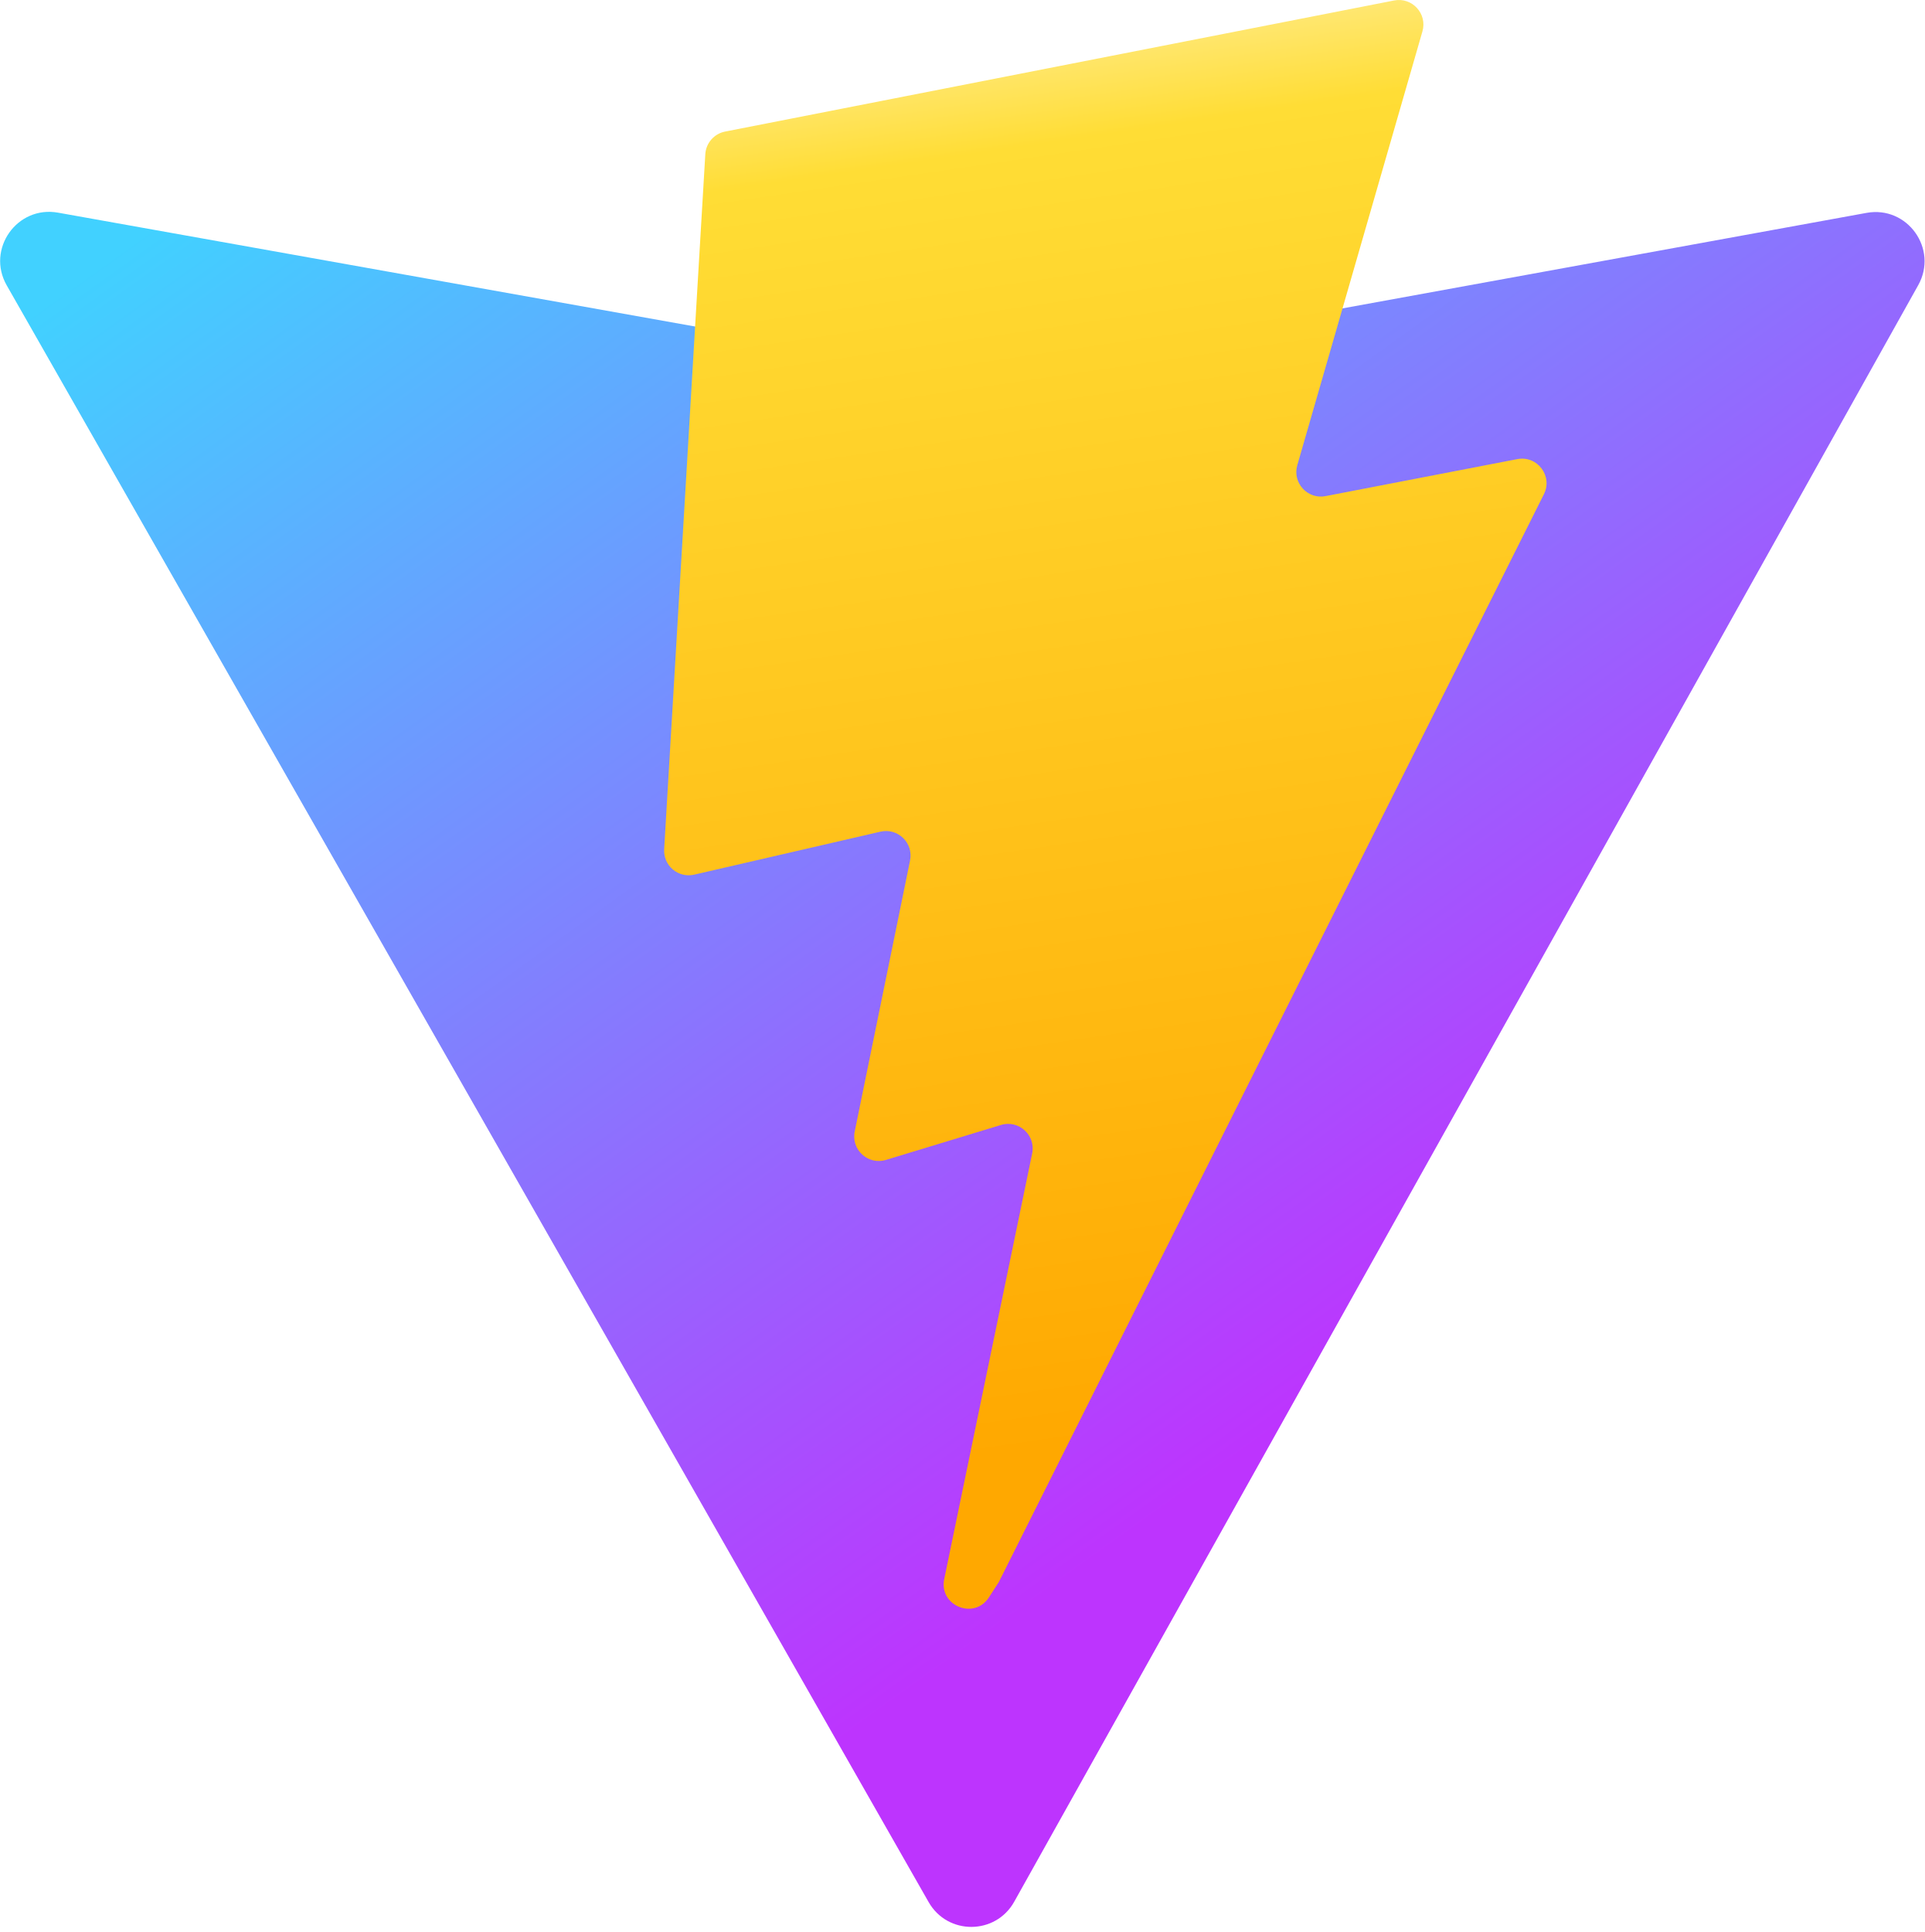
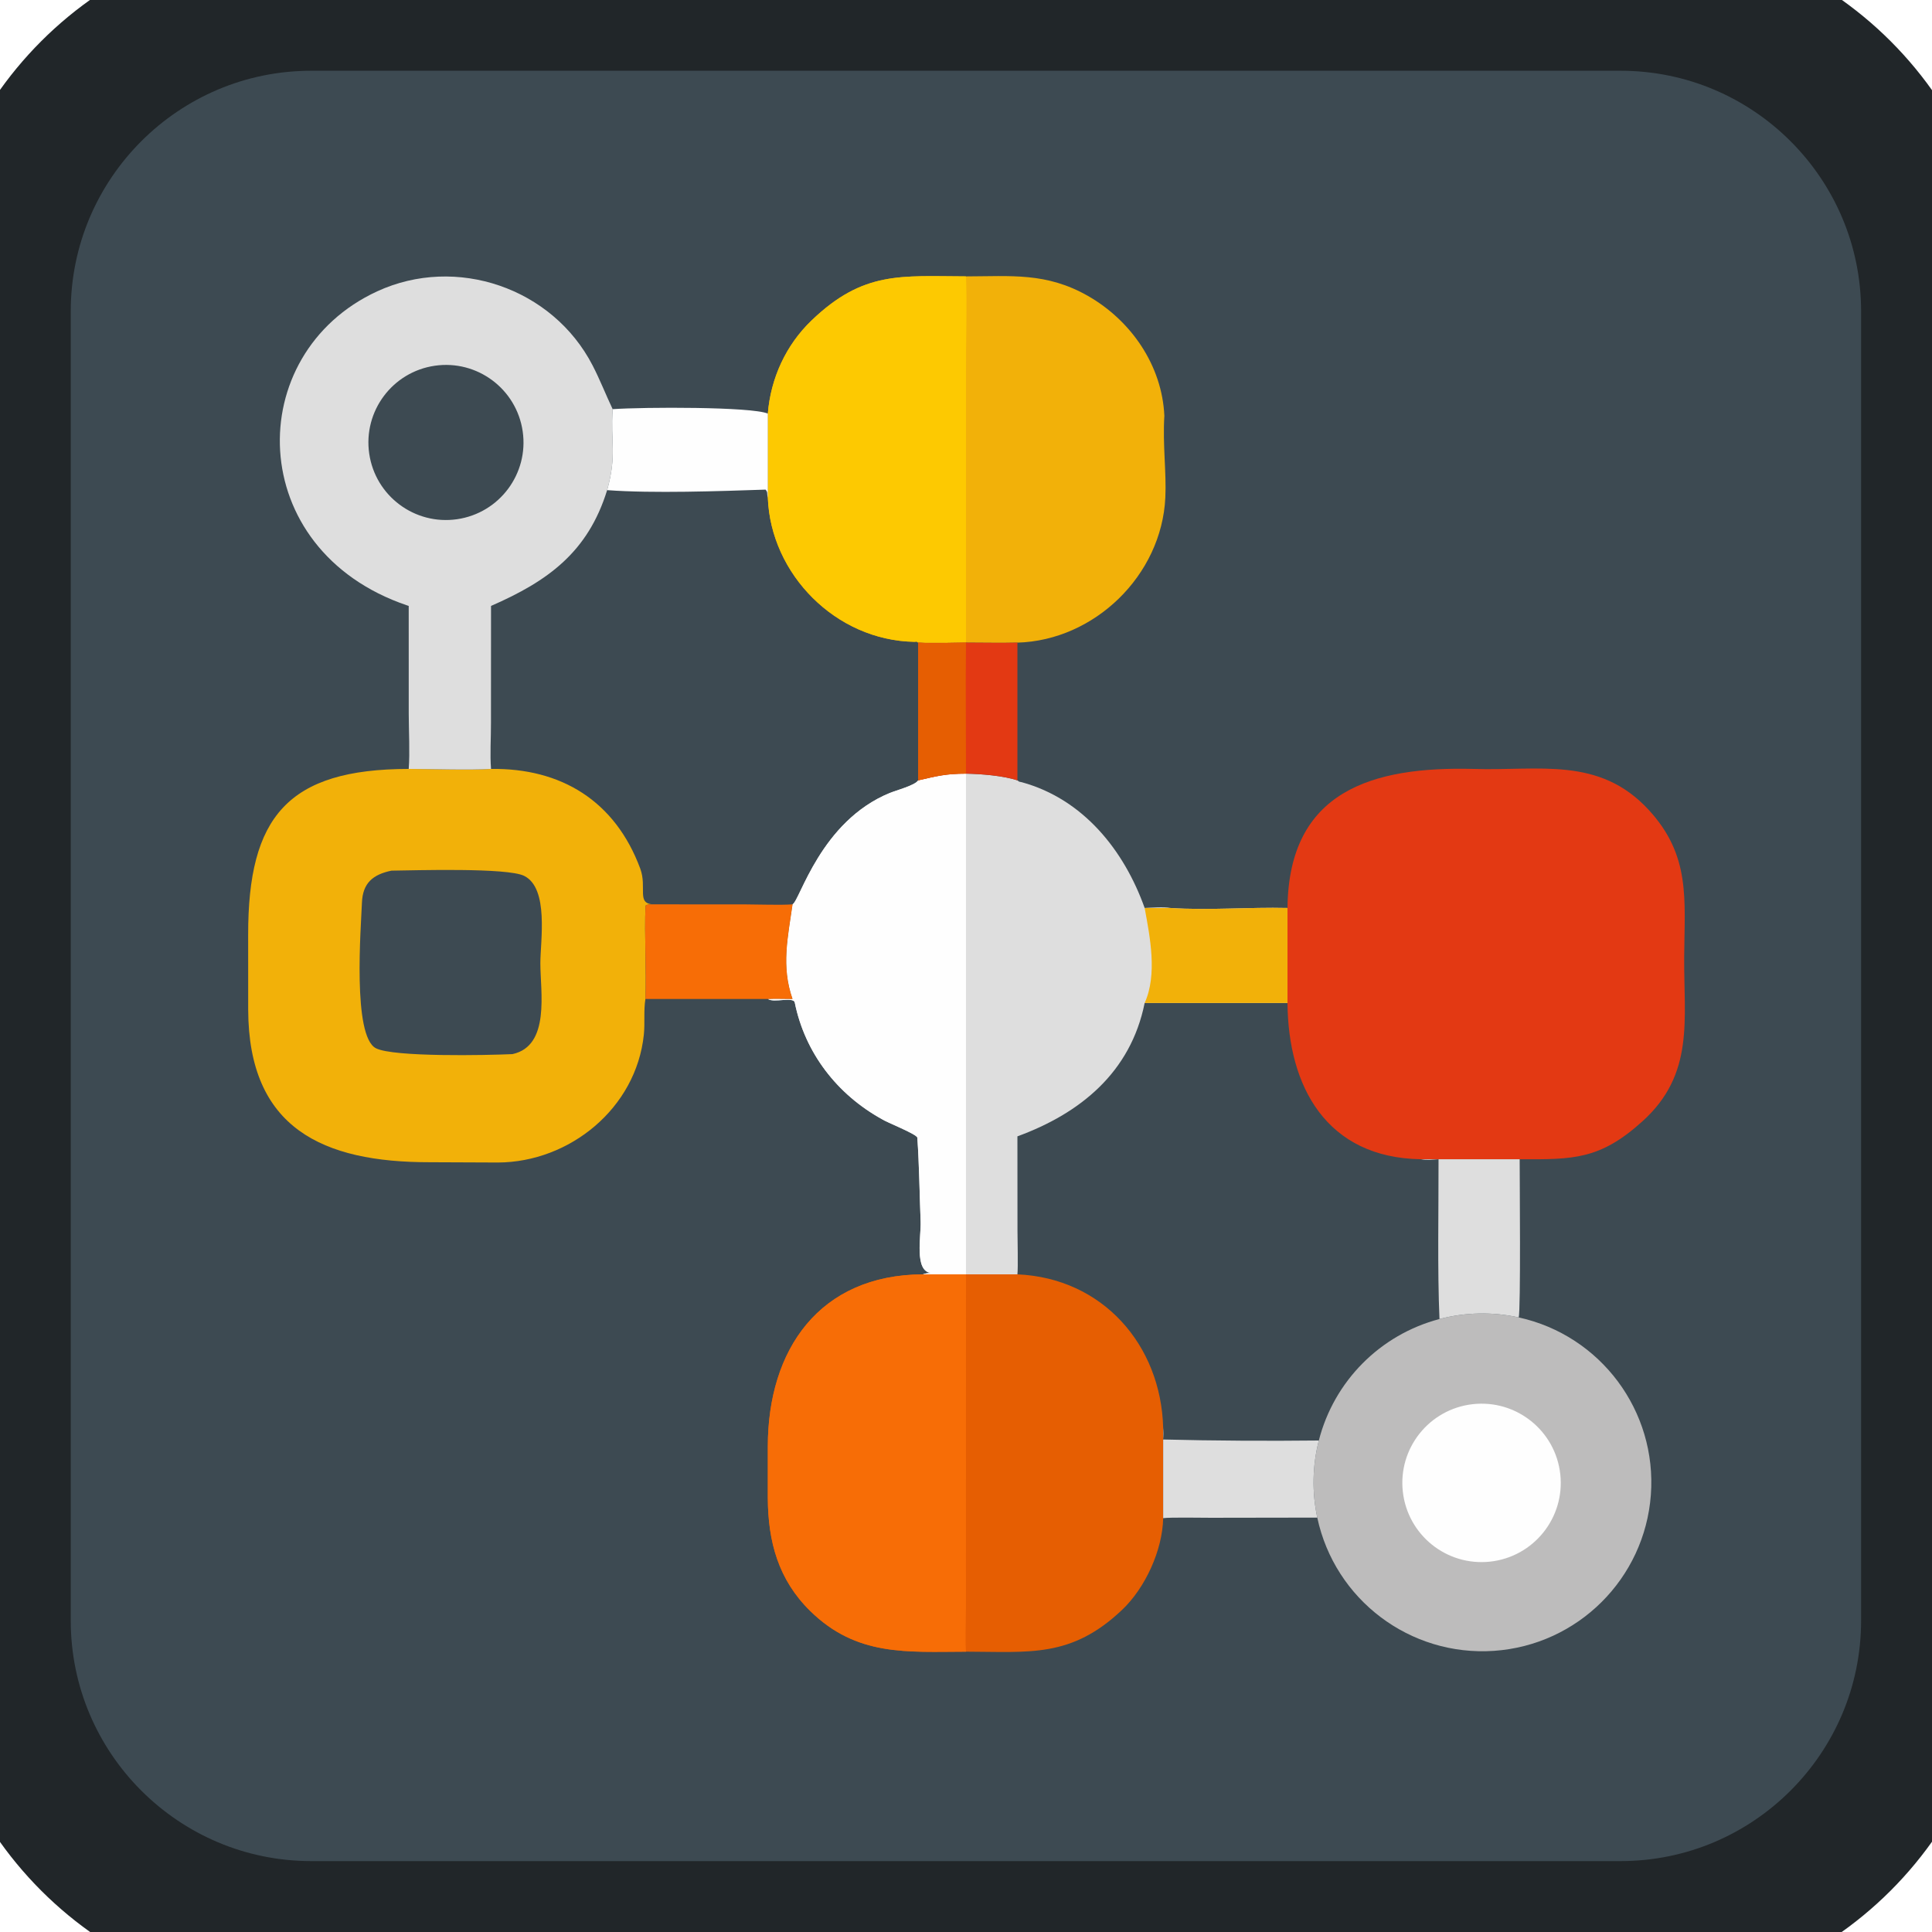
- <svg xmlns="http://www.w3.org/2000/svg" aria-hidden="true" role="img" class="iconify iconify--logos" width="31.88" height="32" preserveAspectRatio="xMidYMid meet" viewBox="0 0 256 257">
-   <defs>
-     <linearGradient id="IconifyId1813088fe1fbc01fb466" x1="-.828%" x2="57.636%" y1="7.652%" y2="78.411%">
-       <stop offset="0%" stop-color="#41D1FF" />
-       <stop offset="100%" stop-color="#BD34FE" />
-     </linearGradient>
-     <linearGradient id="IconifyId1813088fe1fbc01fb467" x1="43.376%" x2="50.316%" y1="2.242%" y2="89.03%">
-       <stop offset="0%" stop-color="#FFEA83" />
-       <stop offset="8.333%" stop-color="#FFDD35" />
-       <stop offset="100%" stop-color="#FFA800" />
-     </linearGradient>
-   </defs>
-   <path fill="url(#IconifyId1813088fe1fbc01fb466)" d="M255.153 37.938L134.897 252.976c-2.483 4.44-8.862 4.466-11.382.048L.875 37.958c-2.746-4.814 1.371-10.646 6.827-9.67l120.385 21.517a6.537 6.537 0 0 0 2.322-.004l117.867-21.483c5.438-.991 9.574 4.796 6.877 9.62Z" />
-   <path fill="url(#IconifyId1813088fe1fbc01fb467)" d="M185.432.063L96.44 17.501a3.268 3.268 0 0 0-2.634 3.014l-5.474 92.456a3.268 3.268 0 0 0 3.997 3.378l24.777-5.718c2.318-.535 4.413 1.507 3.936 3.838l-7.361 36.047c-.495 2.426 1.782 4.5 4.151 3.78l15.304-4.649c2.372-.72 4.652 1.36 4.15 3.788l-11.698 56.621c-.732 3.542 3.979 5.473 5.943 2.437l1.313-2.028l72.516-144.72c1.215-2.423-.88-5.186-3.54-4.672l-25.505 4.922c-2.396.462-4.435-1.77-3.759-4.114l16.646-57.705c.677-2.35-1.37-4.583-3.769-4.113Z" />
+ <svg xmlns="http://www.w3.org/2000/svg" width="100%" height="100%" viewBox="0 0 4267 4267" version="1.1" xml:space="preserve" style="fill-rule:evenodd;clip-rule:evenodd;stroke-linecap:round;stroke-linejoin:round;stroke-miterlimit:1.5;">
+   <path d="M4266.667,687.653l0,2891.361c0,379.526 -308.127,687.653 -687.653,687.653l-2891.361,0c-379.526,0 -687.653,-308.127 -687.653,-687.653l0,-2891.361c0,-379.526 308.127,-687.653 687.653,-687.653l2891.361,0c379.526,0 687.653,308.127 687.653,687.653Z" style="fill:#3d4a52;stroke:#212629;stroke-width:312.5px;" />
+   <path d="M2843.533,2005.333c2.592,-258.975 187.883,-312.783 410.85,-307.083c144.133,4.692 277.125,-28.425 386.608,90.092c93.425,101.133 79.583,197.533 78.675,324.742c-1,139.083 23.525,259.217 -92.575,363.817c-93.917,84.617 -152.392,83.842 -270.758,83.433l-217.708,0c-209.708,-3.258 -293.567,-160.983 -295.092,-345.1l0,-209.9Z" style="fill:#e33913;fill-rule:nonzero;" />
+   <path d="M902.683,1698.25c49.967,0.092 134.658,2.942 181.8,0c155.125,-2.175 274.175,70.925 329.492,219.942c15.8,42.567 -9.483,78.567 30.008,79.125c-7.908,0.417 -12.742,-0.775 -18.267,2.95c-2.8,67.033 2.233,139.592 -0.258,206.067c-4.2,25.45 -0.792,53.1 -3.45,78.642c-16.95,162.892 -163.992,281.725 -322,282.542l-151.042,-0.633c-235.578,0.192 -400.053,-74.567 -400.81,-336.842l-0.076,-165.458c-0.347,-260.425 87.251,-366.058 354.602,-366.333Zm229.092,629.858c84.017,-18.125 61.617,-137.925 61.65,-200.8c0.025,-49.158 19.375,-165.508 -35.825,-192.892c-37.258,-18.475 -240.133,-12.15 -293.092,-11.5c-41.258,8.625 -63.497,27.558 -65.149,70.942c-2.057,53.892 -21.424,294.817 31.025,321.367c39.091,19.792 244.707,15.458 301.391,12.883Z" style="fill:#f2b109;fill-rule:nonzero;" />
+   <path d="M2027.8,1723.542c42.033,-9.675 61.017,-14.75 105.675,-14.833c32.45,0.567 82.533,4.342 113.583,14.833c4.942,4.242 4.592,2.675 9.942,4.142c135.533,37.258 225.742,150.383 271.067,277.65c14.375,-0.658 43.483,-2.817 56.4,0c85.492,5.7 173.25,-2.1 259.067,0l0,209.9l-315.467,0c-30.917,153.5 -142.542,243.825 -281.008,294.508l0.15,208.008c0.017,18.758 1.567,81.775 -0.15,96.767l-208.8,0c6.933,-2.65 10.542,-2.517 17.833,-3.083c-37.275,-3.958 -21.55,-81.975 -22.775,-113.067c-2.442,-61.925 -3.017,-123.833 -7.292,-185.617c-0.542,-7.733 -69.808,-34.85 -78.183,-40.95c-98.917,-54.675 -169.875,-146.158 -192.517,-257.542c-2.792,-13.75 -46.267,1.317 -59.492,-7.925c15.842,-0.758 38.233,-0.017 54.6,0c-25.5,-72.092 -10.142,-137.242 0,-209.017c16.283,-8.058 61.533,-183.317 214.983,-246.05c13.083,-5.35 56.375,-17.033 62.383,-27.725Z" style="fill:#dedede;fill-rule:nonzero;" />
+   <path d="M2027.8,1723.542c42.033,-9.675 61.017,-14.75 105.675,-14.833l0,1105.808l-95.217,0c6.933,-2.65 10.542,-2.517 17.833,-3.083c-37.275,-3.958 -21.55,-81.975 -22.775,-113.067c-2.442,-61.925 -3.017,-123.833 -7.292,-185.617c-0.542,-7.733 -69.808,-34.85 -78.183,-40.95c-98.917,-54.675 -169.875,-146.158 -192.517,-257.542c-2.792,-13.75 -46.267,1.317 -59.492,-7.925c15.842,-0.758 38.233,-0.017 54.6,0c-25.5,-72.092 -10.142,-137.242 0,-209.017c16.283,-8.058 61.533,-183.317 214.983,-246.05c13.083,-5.35 56.375,-17.033 62.383,-27.725Z" style="fill:#fefefe;fill-rule:nonzero;" />
+   <path d="M2843.533,2005.333l0,209.9l-315.467,0c28.442,-62.792 11.775,-145.983 0,-209.9c18.967,0.275 37.442,0.2 56.4,0c85.492,5.7 173.25,-2.1 259.067,0Z" style="fill:#f2b109;fill-rule:nonzero;" />
+   <path d="M2038.258,2814.517l208.8,0c187.817,8.108 317.142,155.467 321.925,338.925l0,199.542c-1.475,70.775 -39.392,153.933 -90.992,202.783c-112.092,106.117 -203.783,92.45 -344.517,92.108c-130.767,0.333 -241.525,10.733 -343.967,-89.775c-70.608,-69.267 -93.208,-153.342 -93.725,-249.458l0.008,-113.917c0.058,-214.575 114.408,-379.15 342.467,-380.208Z" style="fill:#e65e02;fill-rule:nonzero;" />
+   <path d="M2038.258,2814.517l95.217,0l-0.125,737.342c-0.075,26.133 -1.708,71.683 0.125,96.017c-130.767,0.333 -241.525,10.733 -343.967,-89.775c-70.608,-69.267 -93.208,-153.342 -93.725,-249.458l0.008,-113.917c0.058,-214.575 114.408,-379.15 342.467,-380.208Z" style="fill:#f76d06;fill-rule:nonzero;" />
+   <path d="M1695.833,913.442c6.383,-78.458 40.1,-151.505 96.558,-205.684c114.742,-110.099 197.717,-97.645 341.083,-97.324c99.333,-0.174 177.525,-9.326 269.517,43.231c94.817,54.178 163.575,153.128 168.583,264.686c-3.975,64.1 4.842,124.625 2.167,180.725c-8.192,171.775 -156.433,315.458 -326.683,320.225c-36.35,0.958 -76.9,0.025 -113.583,0c-31.467,0.267 -75.325,2.208 -105.675,0c-5.075,-3.8 -2.317,-1.683 -8.467,-1.792c-173.542,-3.117 -317.292,-149.483 -323.5,-318.367l0,-185.7Z" style="fill:#f2b109;fill-rule:nonzero;" />
+   <path d="M1695.833,913.442c6.383,-78.458 40.1,-151.505 96.558,-205.684c114.742,-110.099 197.717,-97.645 341.083,-97.324c2.633,64.451 -0.4,146.828 0,213.04l0,595.827c-17.85,-0.475 -91.942,-2.267 -105.675,0c-5.075,-3.8 -2.317,-1.683 -8.467,-1.792c-173.542,-3.117 -317.292,-149.483 -323.5,-318.367l0,-185.7Z" style="fill:#fdc901;fill-rule:nonzero;" />
+   <path d="M902.683,1338.258l-3.567,-1.192c-360.658,-122.25 -364.959,-555.702 -66.142,-693.581c174.65,-80.587 387.375,-7.658 475.75,163.435c16.2,31.254 29.258,64.863 44.383,96.746c-5.092,73.133 9.783,99.758 -12.192,178.85c-42.467,137.342 -131.025,200.958 -256.433,255.742l-0.133,259.142c0.133,32.517 -2.425,69.233 0.133,100.85c-47.142,2.942 -131.833,0.092 -181.8,0c2.75,-36.033 0.125,-83.533 0.058,-121.358l-0.058,-238.633Zm106.833,-191.525c93.6,-13.583 158.467,-100.458 144.9,-194.05c-13.567,-93.592 -100.425,-158.479 -194.025,-144.93c-93.617,13.553 -158.519,100.438 -144.952,194.055c13.568,93.617 100.468,158.508 194.077,144.925Z" style="fill:#dedede;fill-rule:nonzero;" />
+   <path d="M3179.225,2913.192c57.183,-15.042 117.125,-16.275 174.883,-3.592c181.267,39.808 305.7,206.833 291.975,391.917c-13.725,185.083 -161.442,331.917 -346.6,344.55c-185.158,12.625 -351.442,-112.792 -390.175,-294.3c-12,-56.267 -10.833,-114.55 3.433,-170.292c33.55,-131.167 135.55,-233.842 266.483,-268.283Z" style="fill:#bdbcbc;fill-rule:nonzero;" />
+   <path d="M3252.25,3101.283c96.275,-11.017 183.158,58.317 193.783,154.633c10.625,96.317 -59.058,182.917 -155.417,193.15c-95.808,10.167 -181.8,-59.025 -192.367,-154.783c-10.558,-95.767 58.283,-182.042 154,-193Z" style="fill:#fefefe;fill-rule:nonzero;" />
+   <path d="M1443.983,1997.317l203.908,0.142c27.525,0.05 77.45,1.833 102.542,-0.142c-10.142,71.775 -25.5,136.925 0,209.017c-16.367,-0.017 -38.758,-0.758 -54.6,0l-270.375,0c2.492,-66.475 -2.542,-139.033 0.258,-206.067c5.525,-3.725 10.358,-2.533 18.267,-2.95Z" style="fill:#f76d06;fill-rule:nonzero;" />
+   <path d="M2133.475,1419.3c36.683,0.025 77.233,0.958 113.583,0l0,304.242c-31.05,-10.492 -81.133,-14.267 -113.583,-14.833c-44.658,0.083 -63.642,5.158 -105.675,14.833l0,-304.242c30.35,2.208 74.208,0.267 105.675,0Z" style="fill:#e33913;fill-rule:nonzero;" />
+   <path d="M2027.8,1419.3c30.35,2.208 74.208,0.267 105.675,0c-1.092,95.7 0.025,193.45 0,289.408c-44.658,0.083 -63.642,5.158 -105.675,14.833l0,-304.242Z" style="fill:#e65e02;fill-rule:nonzero;" />
+   <path d="M1353.108,903.667c69.575,-4.825 306.608,-5.55 342.725,9.775l0,185.7c-2.833,-10.817 0.725,-10.85 -4.975,-17.783c-101.092,3.383 -249.067,8.667 -349.942,1.158c21.975,-79.092 7.1,-105.717 12.192,-178.85Z" style="fill:#fefefe;fill-rule:nonzero;" />
+   <path d="M3138.625,2560.333l217.708,0c-0.058,37.967 2.692,335.442 -2.225,349.267c-57.758,-12.683 -117.7,-11.45 -174.883,3.592c-4.733,-109.375 -1.825,-241.675 -2.092,-352.858c-12.417,0.808 -26.492,2.475 -38.508,0Z" style="fill:#dedede;fill-rule:nonzero;" />
+   <path d="M2568.983,3153.442c0.825,10.708 0.808,15.108 0,25.817c111.142,2.817 231.925,3.458 343.758,2.217c-14.267,55.742 -15.433,114.025 -3.433,170.292l-234.867,0.375c-19.083,-0.008 -90.55,-1.283 -105.458,0.842l0,-199.542Z" style="fill:#dedede;fill-rule:nonzero;" />
</svg>
